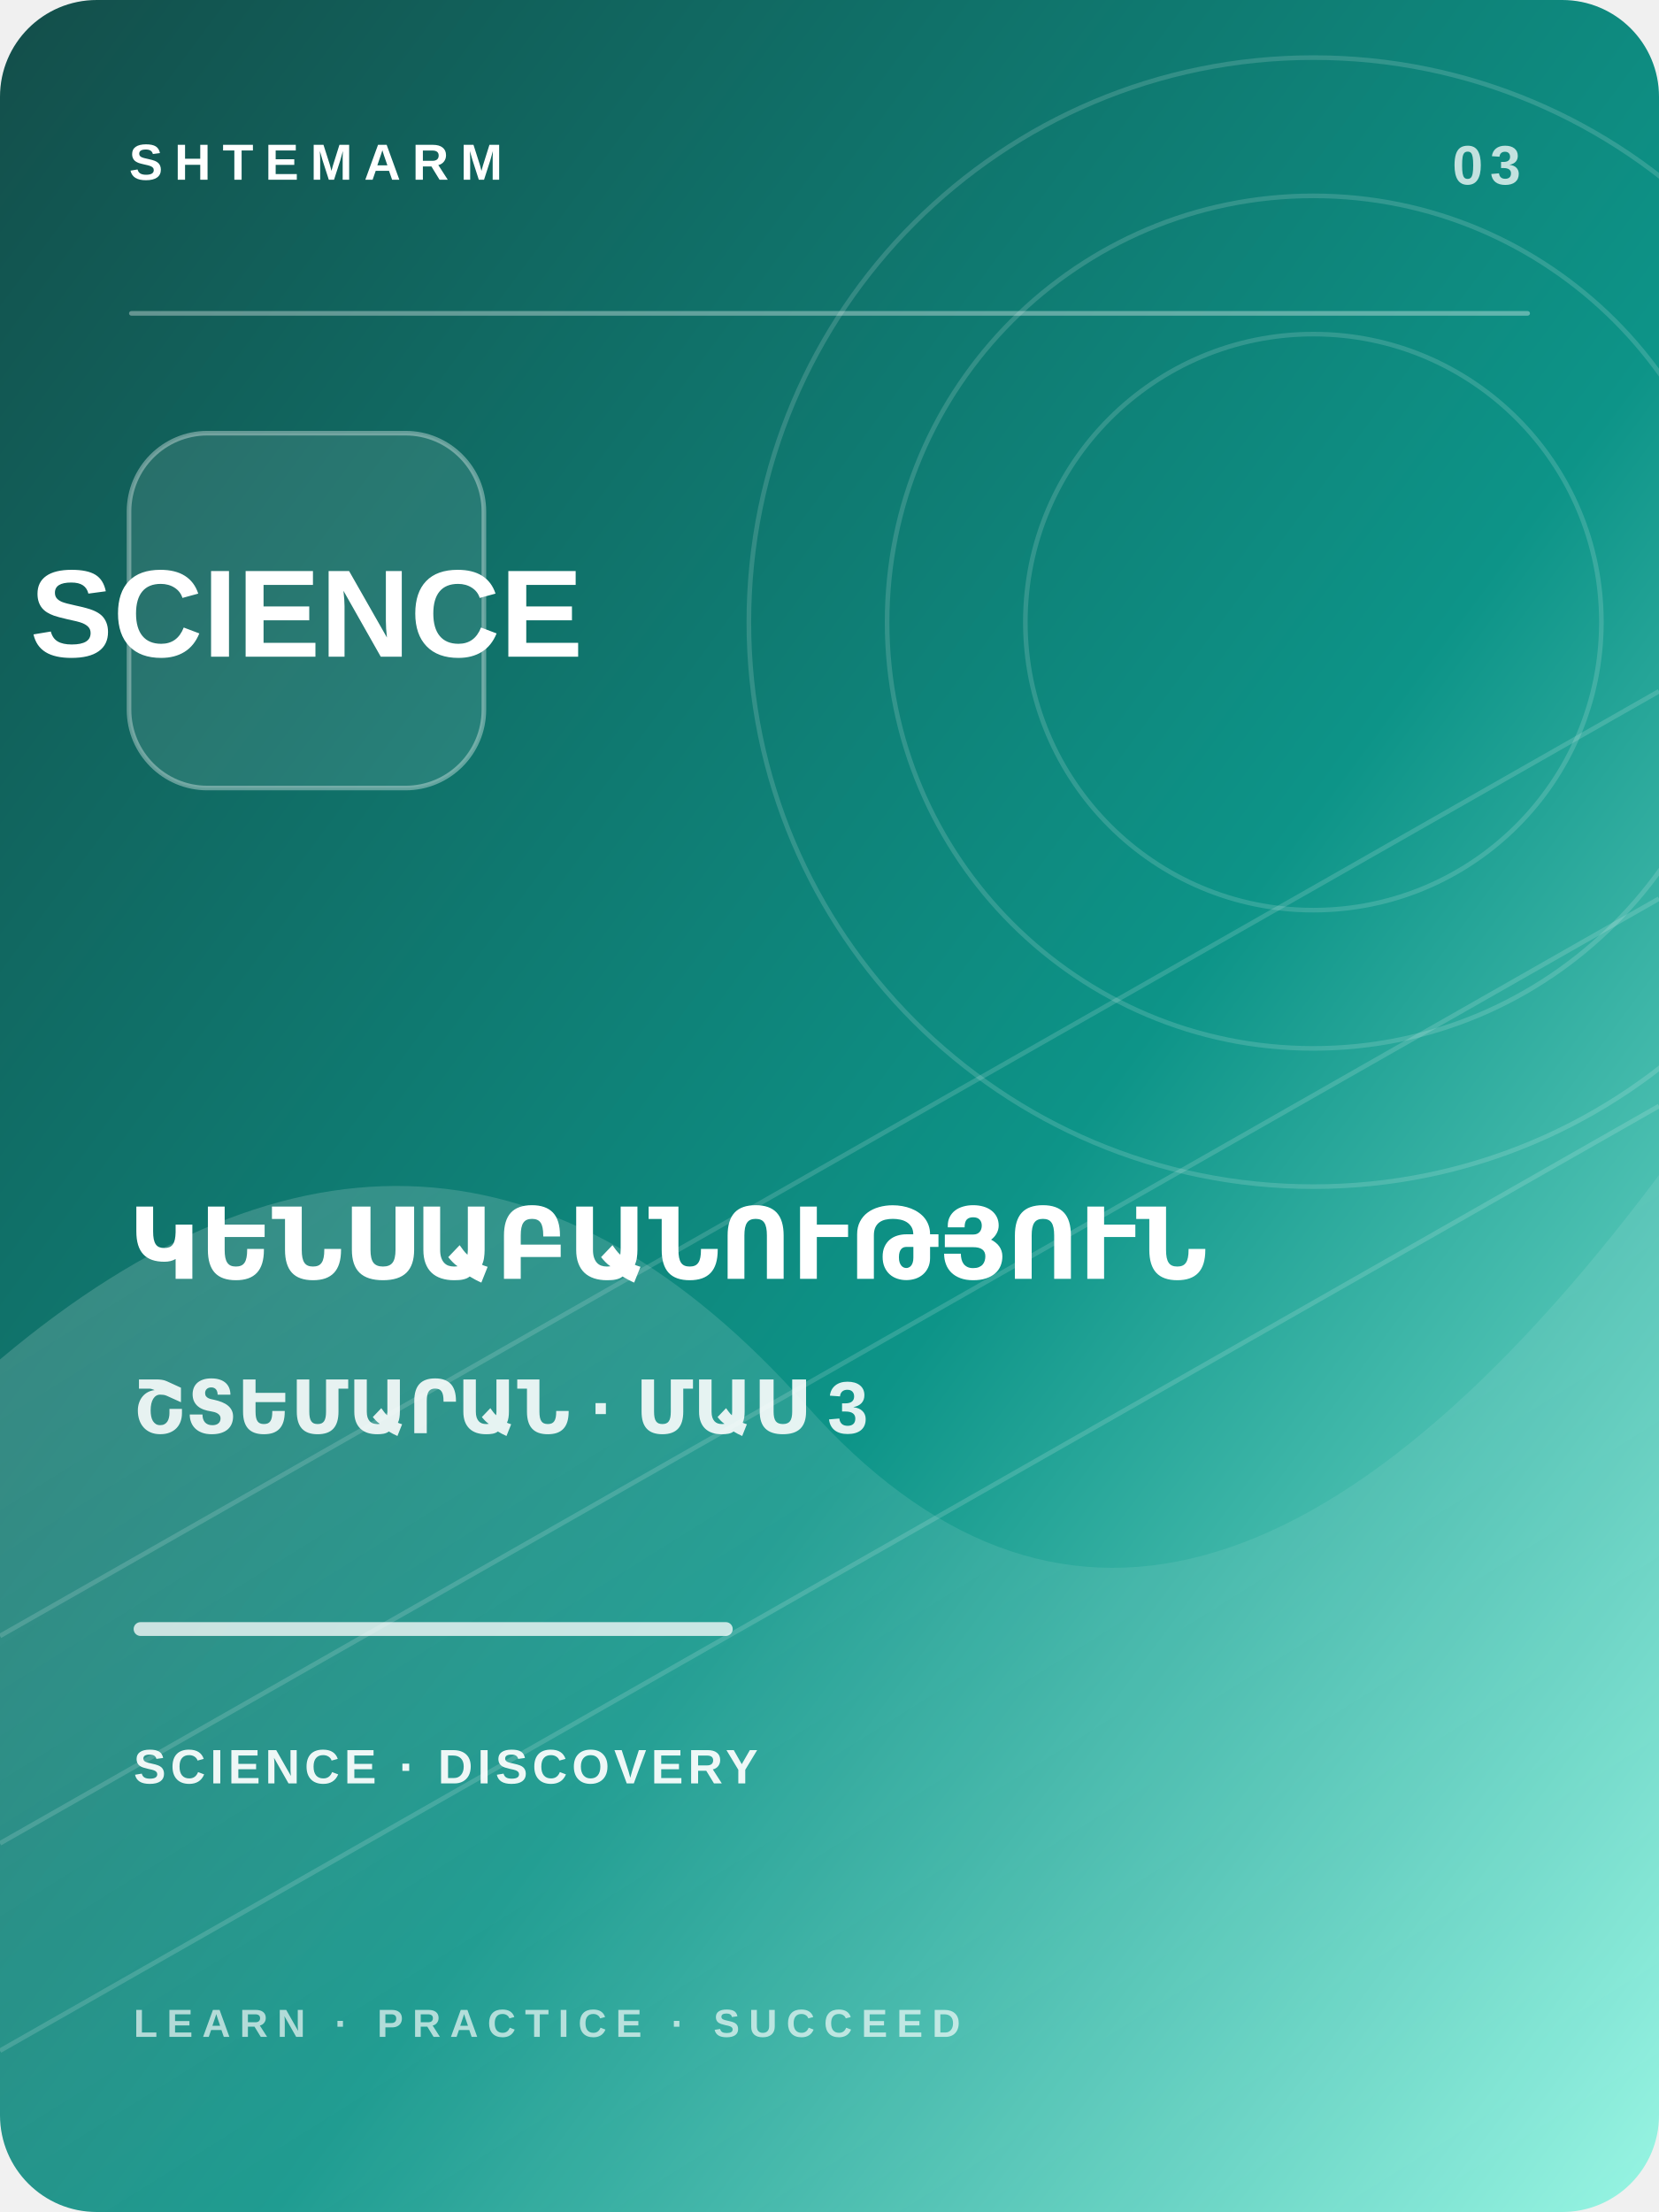
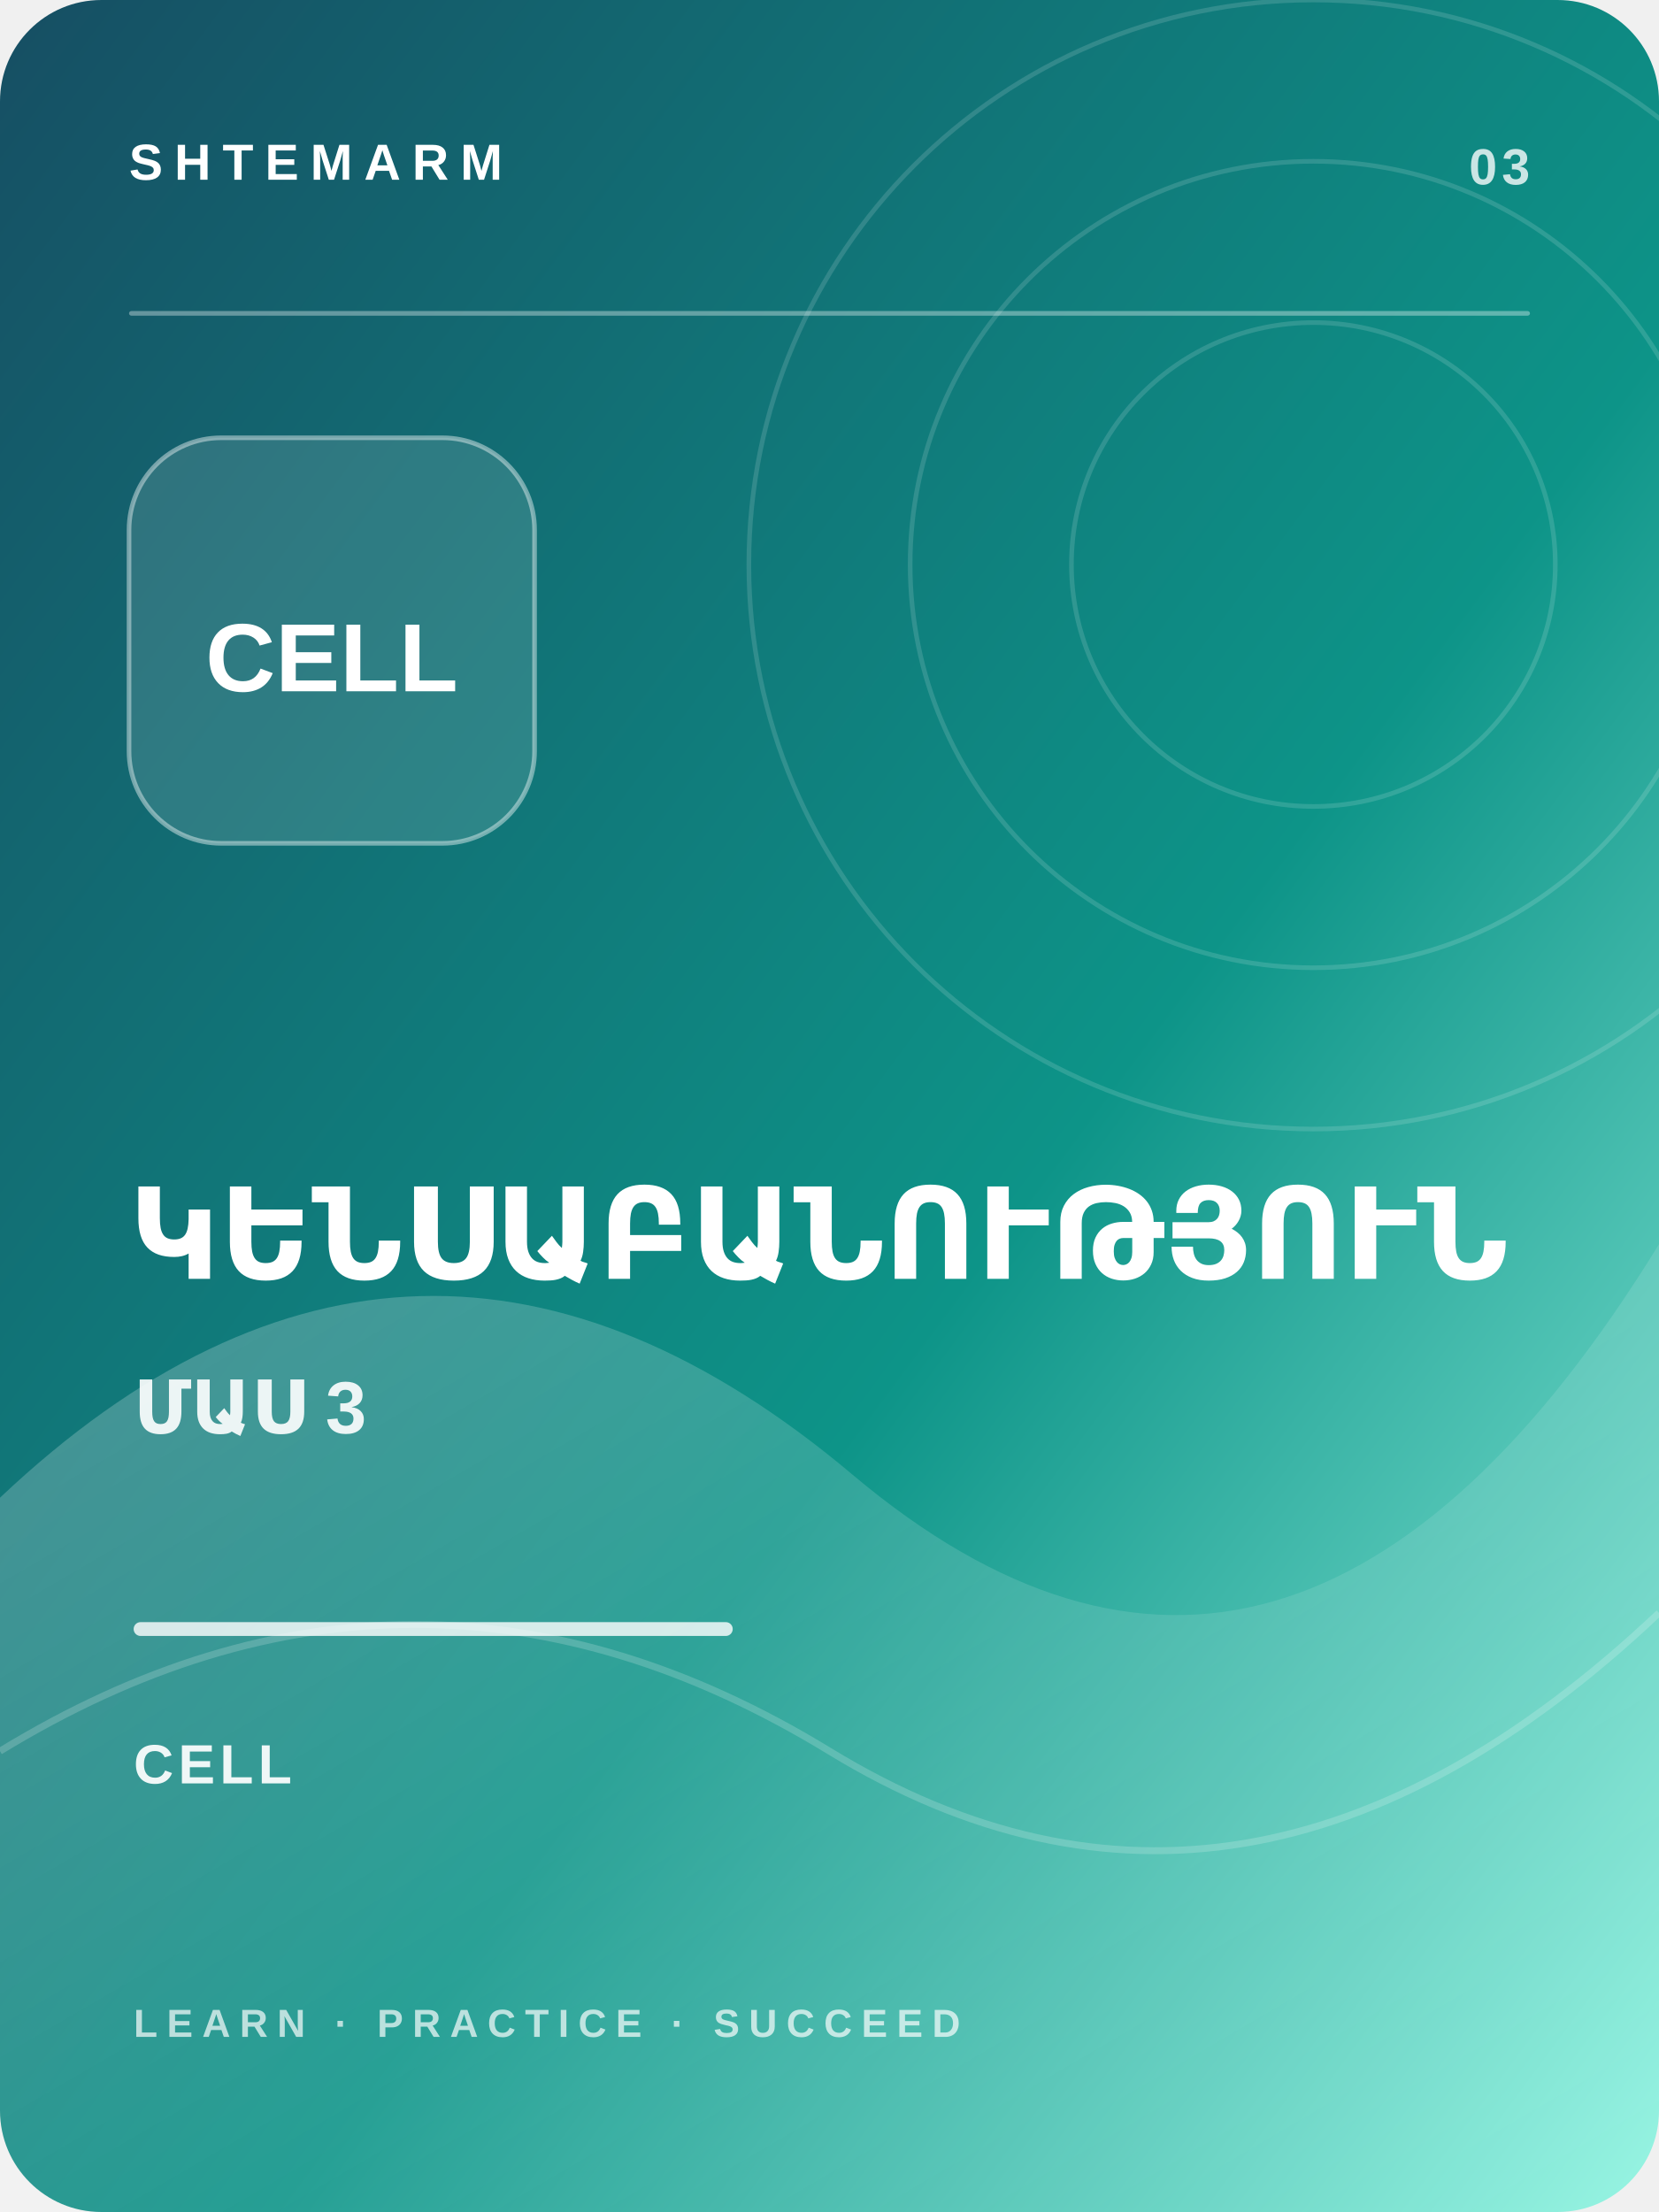
- <svg xmlns="http://www.w3.org/2000/svg" width="720" height="960" viewBox="0 0 720 960" role="img" aria-label="ԿԵՆՍԱԲԱՆՈՒԹՅՈՒՆ ՇՏԵՄԱՐԱՆ · ՄԱՍ 3">
+ <svg xmlns="http://www.w3.org/2000/svg" width="720" height="960" viewBox="0 0 720 960" role="img" aria-label="ԿԵՆՍԱԲԱՆՈՒԹՅՈՒՆ · ՄԱՍ 3">
  <defs>
    <linearGradient id="bg" x1="0" y1="0" x2="1" y2="1">
-       <stop stop-color="#134E4A" />
-       <stop offset=".58" stop-color="#0D9488" />
-       <stop offset="1" stop-color="#99F6E4" />
+       <stop stop-color="#164e63" />
+       <stop offset=".58" stop-color="#0d9488" />
+       <stop offset="1" stop-color="#99f6e4" />
    </linearGradient>
-     <linearGradient id="shine" x1="0" y1="0" x2="1" y2="1">
-       <stop stop-color="#fff" stop-opacity=".18" />
+     <linearGradient id="glow" x1="0" y1="0" x2="1" y2="1">
+       <stop stop-color="#fff" stop-opacity=".24" />
      <stop offset="1" stop-color="#fff" stop-opacity="0" />
    </linearGradient>
  </defs>
-   <rect width="720" height="960" rx="42" fill="url(#bg)" />
-   <path d="M0 590 Q190 430 350 610 T720 510 V960 H0Z" fill="url(#shine)" />
-   <g fill="none" stroke="#fff" stroke-opacity=".15" stroke-width="2">
-     <circle cx="570" cy="270" r="245" />
-     <circle cx="570" cy="270" r="185" />
-     <circle cx="570" cy="270" r="125" />
-     <path d="M0 710L720 300M0 800L720 390M0 890L720 480" />
-   </g>
+   <rect width="720" height="960" rx="44" fill="url(#bg)" />
+   <circle cx="570" cy="245" r="245" fill="none" stroke="#fff" stroke-opacity=".14" stroke-width="2" />
+   <circle cx="570" cy="245" r="175" fill="none" stroke="#fff" stroke-opacity=".14" stroke-width="2" />
+   <circle cx="570" cy="245" r="105" fill="none" stroke="#fff" stroke-opacity=".14" stroke-width="2" />
+   <path d="M0 650 Q180 480 370 640 T720 540 V960 H0Z" fill="url(#glow)" />
+   <path d="M0 760 Q180 650 360 760 T720 700" fill="none" stroke="#fff" stroke-opacity=".18" stroke-width="3" />
  <text x="56" y="78" fill="#fff" font-family="Arial,sans-serif" font-size="22" font-weight="800" letter-spacing="5">SHTEMARM</text>
-   <text x="660" y="80" text-anchor="end" fill="#fff" fill-opacity=".75" font-family="Arial,sans-serif" font-size="24" font-weight="800" letter-spacing="3">03</text>
+   <text x="664" y="80" text-anchor="end" fill="#fff" fill-opacity=".78" font-family="Arial,sans-serif" font-size="22" font-weight="800" letter-spacing="2">03</text>
  <rect x="56" y="135" width="608" height="2" rx="1" fill="#fff" fill-opacity=".35" />
-   <rect x="56" y="188" width="154" height="154" rx="34" fill="#fff" fill-opacity=".10" stroke="#fff" stroke-opacity=".35" stroke-width="2" />
-   <text x="133" y="285" text-anchor="middle" fill="#fff" font-family="Arial,sans-serif" font-size="54" font-weight="800">SCIENCE</text>
-   <text x="56" y="555" fill="#fff" font-family="Arial,sans-serif" font-size="43" font-weight="900">ԿԵՆՍԱԲԱՆՈՒԹՅՈՒՆ</text>
-   <text x="58" y="622" fill="#fff" fill-opacity=".88" font-family="Arial,sans-serif" font-size="32" font-weight="700">ՇՏԵՄԱՐԱՆ · ՄԱՍ 3</text>
-   <rect x="58" y="704" width="260" height="6" rx="3" fill="#fff" fill-opacity=".75" />
-   <text x="58" y="774" fill="#fff" fill-opacity=".92" font-family="Arial,sans-serif" font-size="21" font-weight="700" letter-spacing="2">SCIENCE · DISCOVERY</text>
-   <text x="58" y="884" fill="#fff" fill-opacity=".65" font-family="Arial,sans-serif" font-size="17" font-weight="700" letter-spacing="4">LEARN · PRACTICE · SUCCEED</text>
+   <rect x="56" y="190" width="176" height="176" rx="40" fill="#fff" fill-opacity=".12" stroke="#fff" stroke-opacity=".42" stroke-width="2" />
+   <text x="144" y="300" text-anchor="middle" fill="#fff" font-family="Arial,sans-serif" font-size="42" font-weight="800">CELL</text>
+   <text x="56" y="555" fill="#fff" font-family="Arial,sans-serif" font-size="55" font-weight="900">ԿԵՆՍԱԲԱՆՈՒԹՅՈՒՆ</text>
+   <text x="58" y="622" fill="#fff" fill-opacity=".9" font-family="Arial,sans-serif" font-size="32" font-weight="700">ՄԱՍ 3</text>
+   <rect x="58" y="704" width="260" height="6" rx="3" fill="#fff" fill-opacity=".8" />
+   <text x="58" y="774" fill="#fff" fill-opacity=".92" font-family="Arial,sans-serif" font-size="24" font-weight="700" letter-spacing="2">CELL</text>
+   <text x="58" y="884" fill="#fff" fill-opacity=".68" font-family="Arial,sans-serif" font-size="17" font-weight="700" letter-spacing="4">LEARN · PRACTICE · SUCCEED</text>
</svg>
